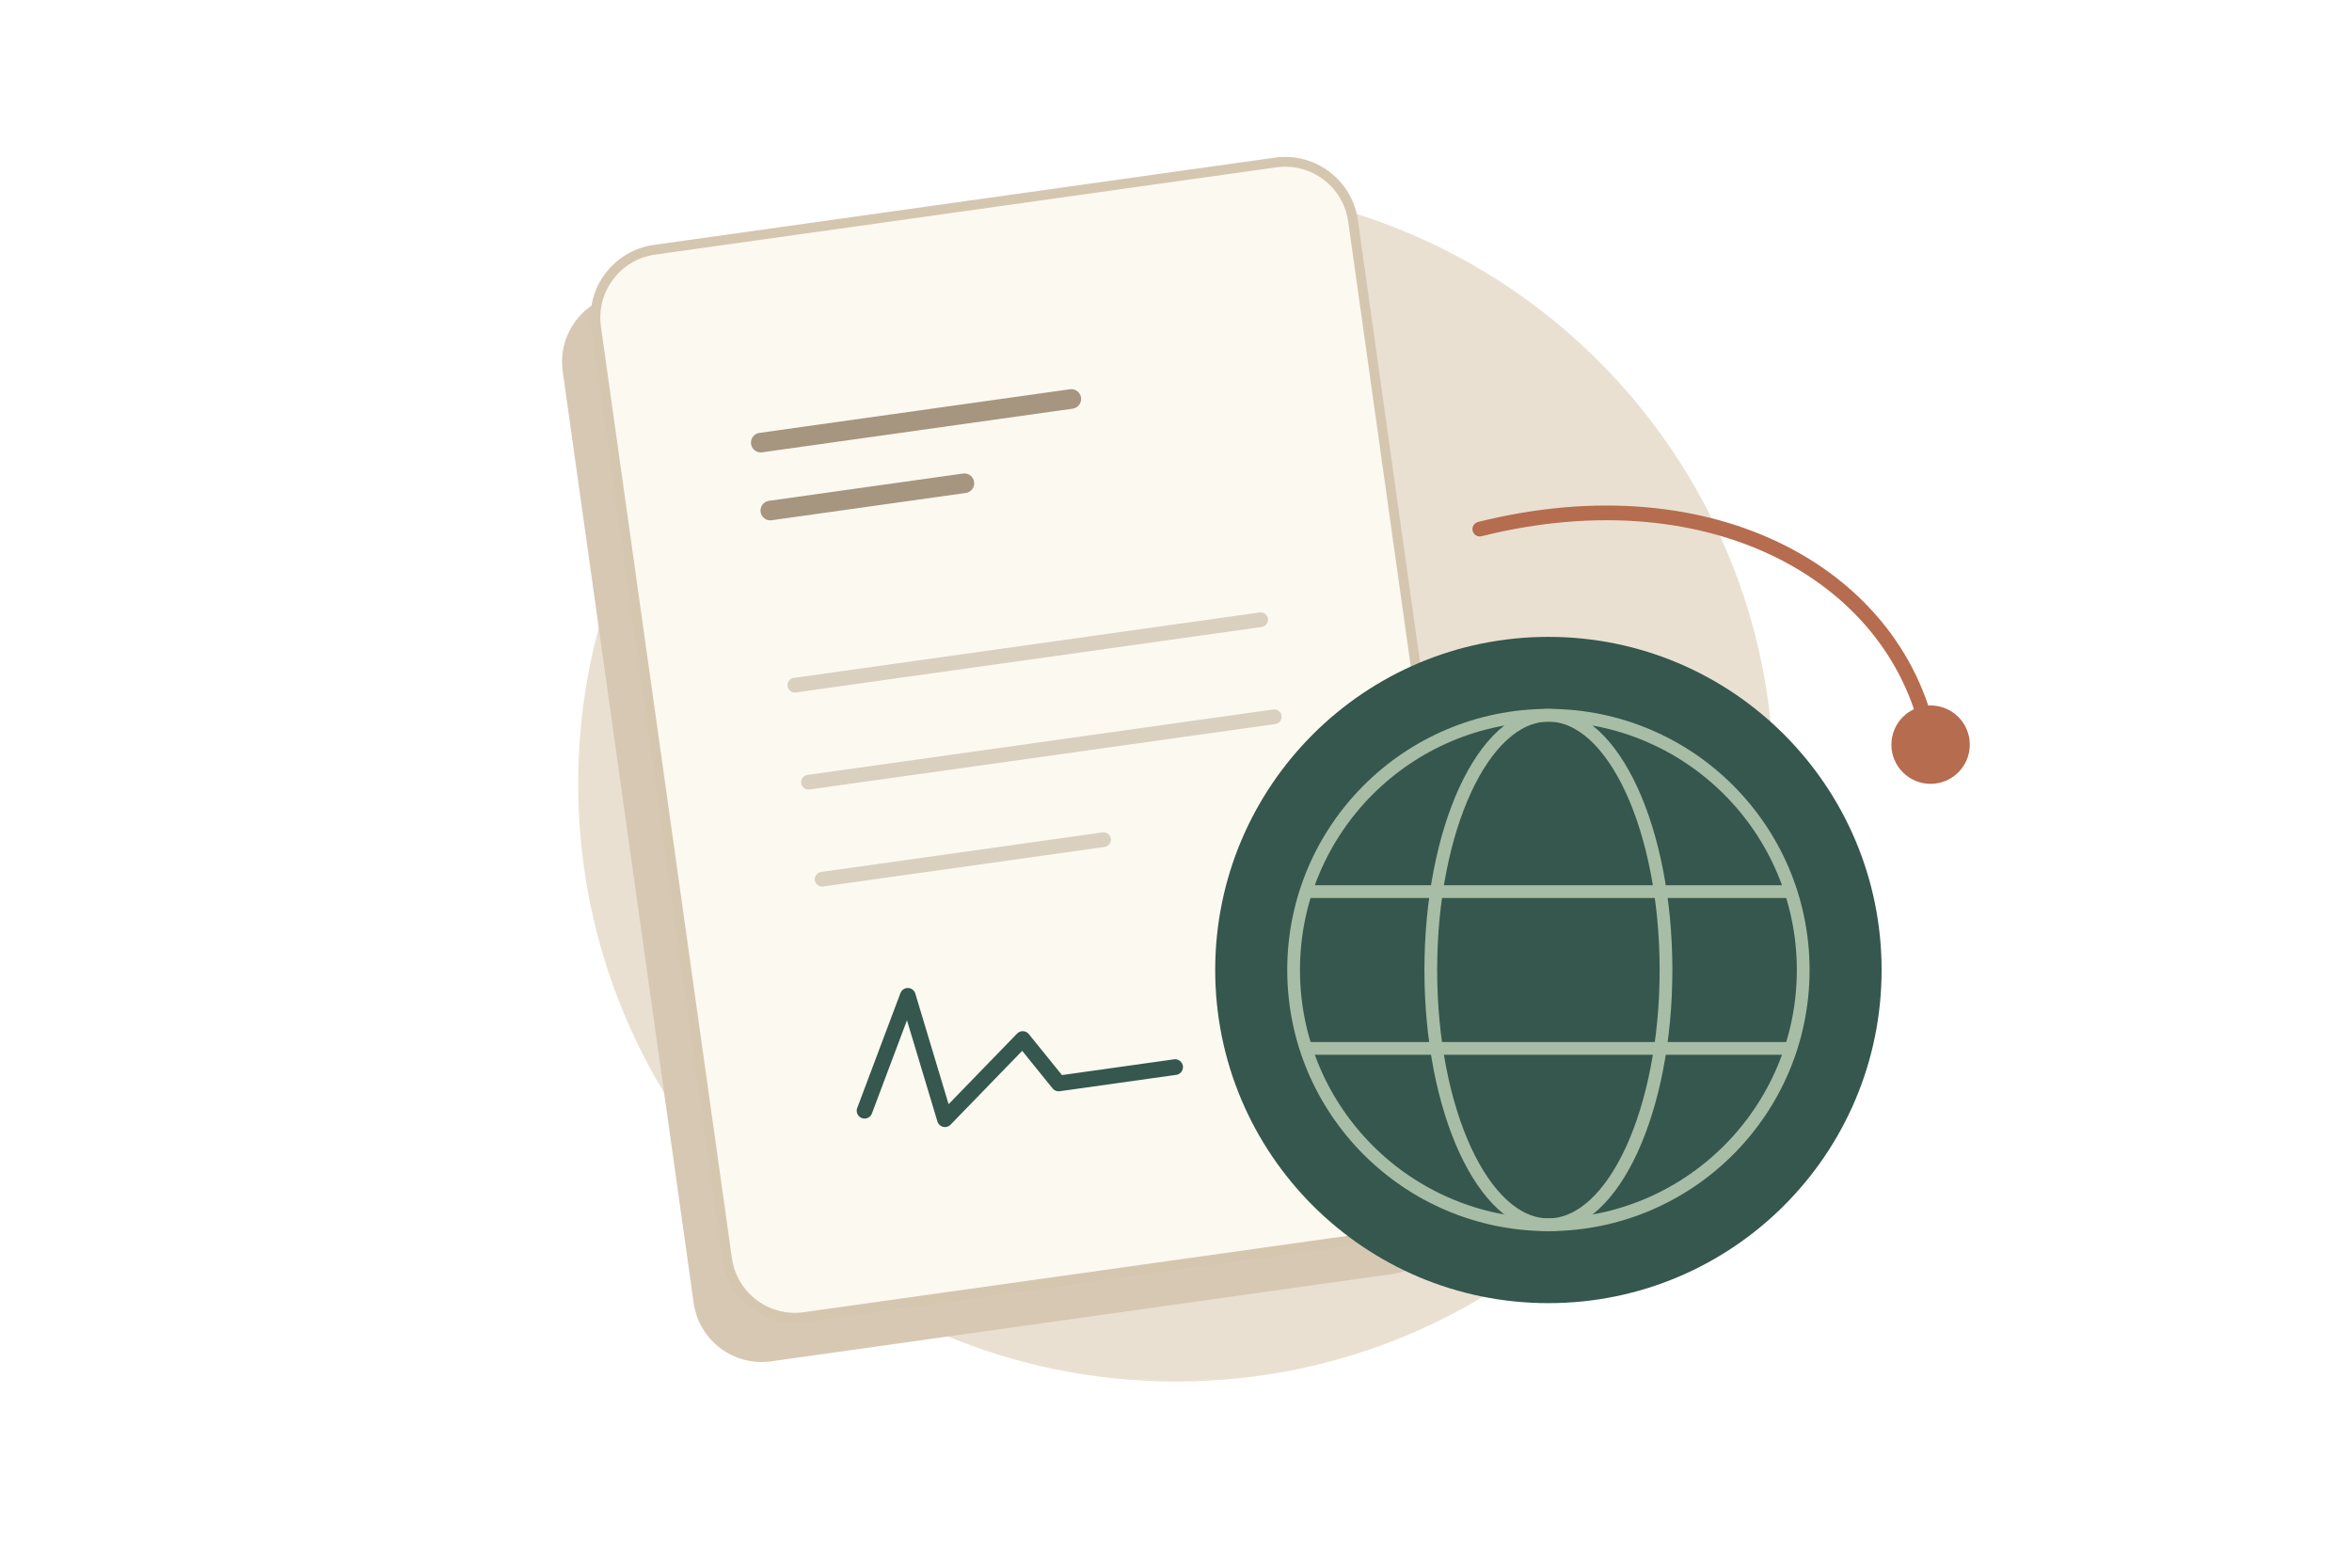
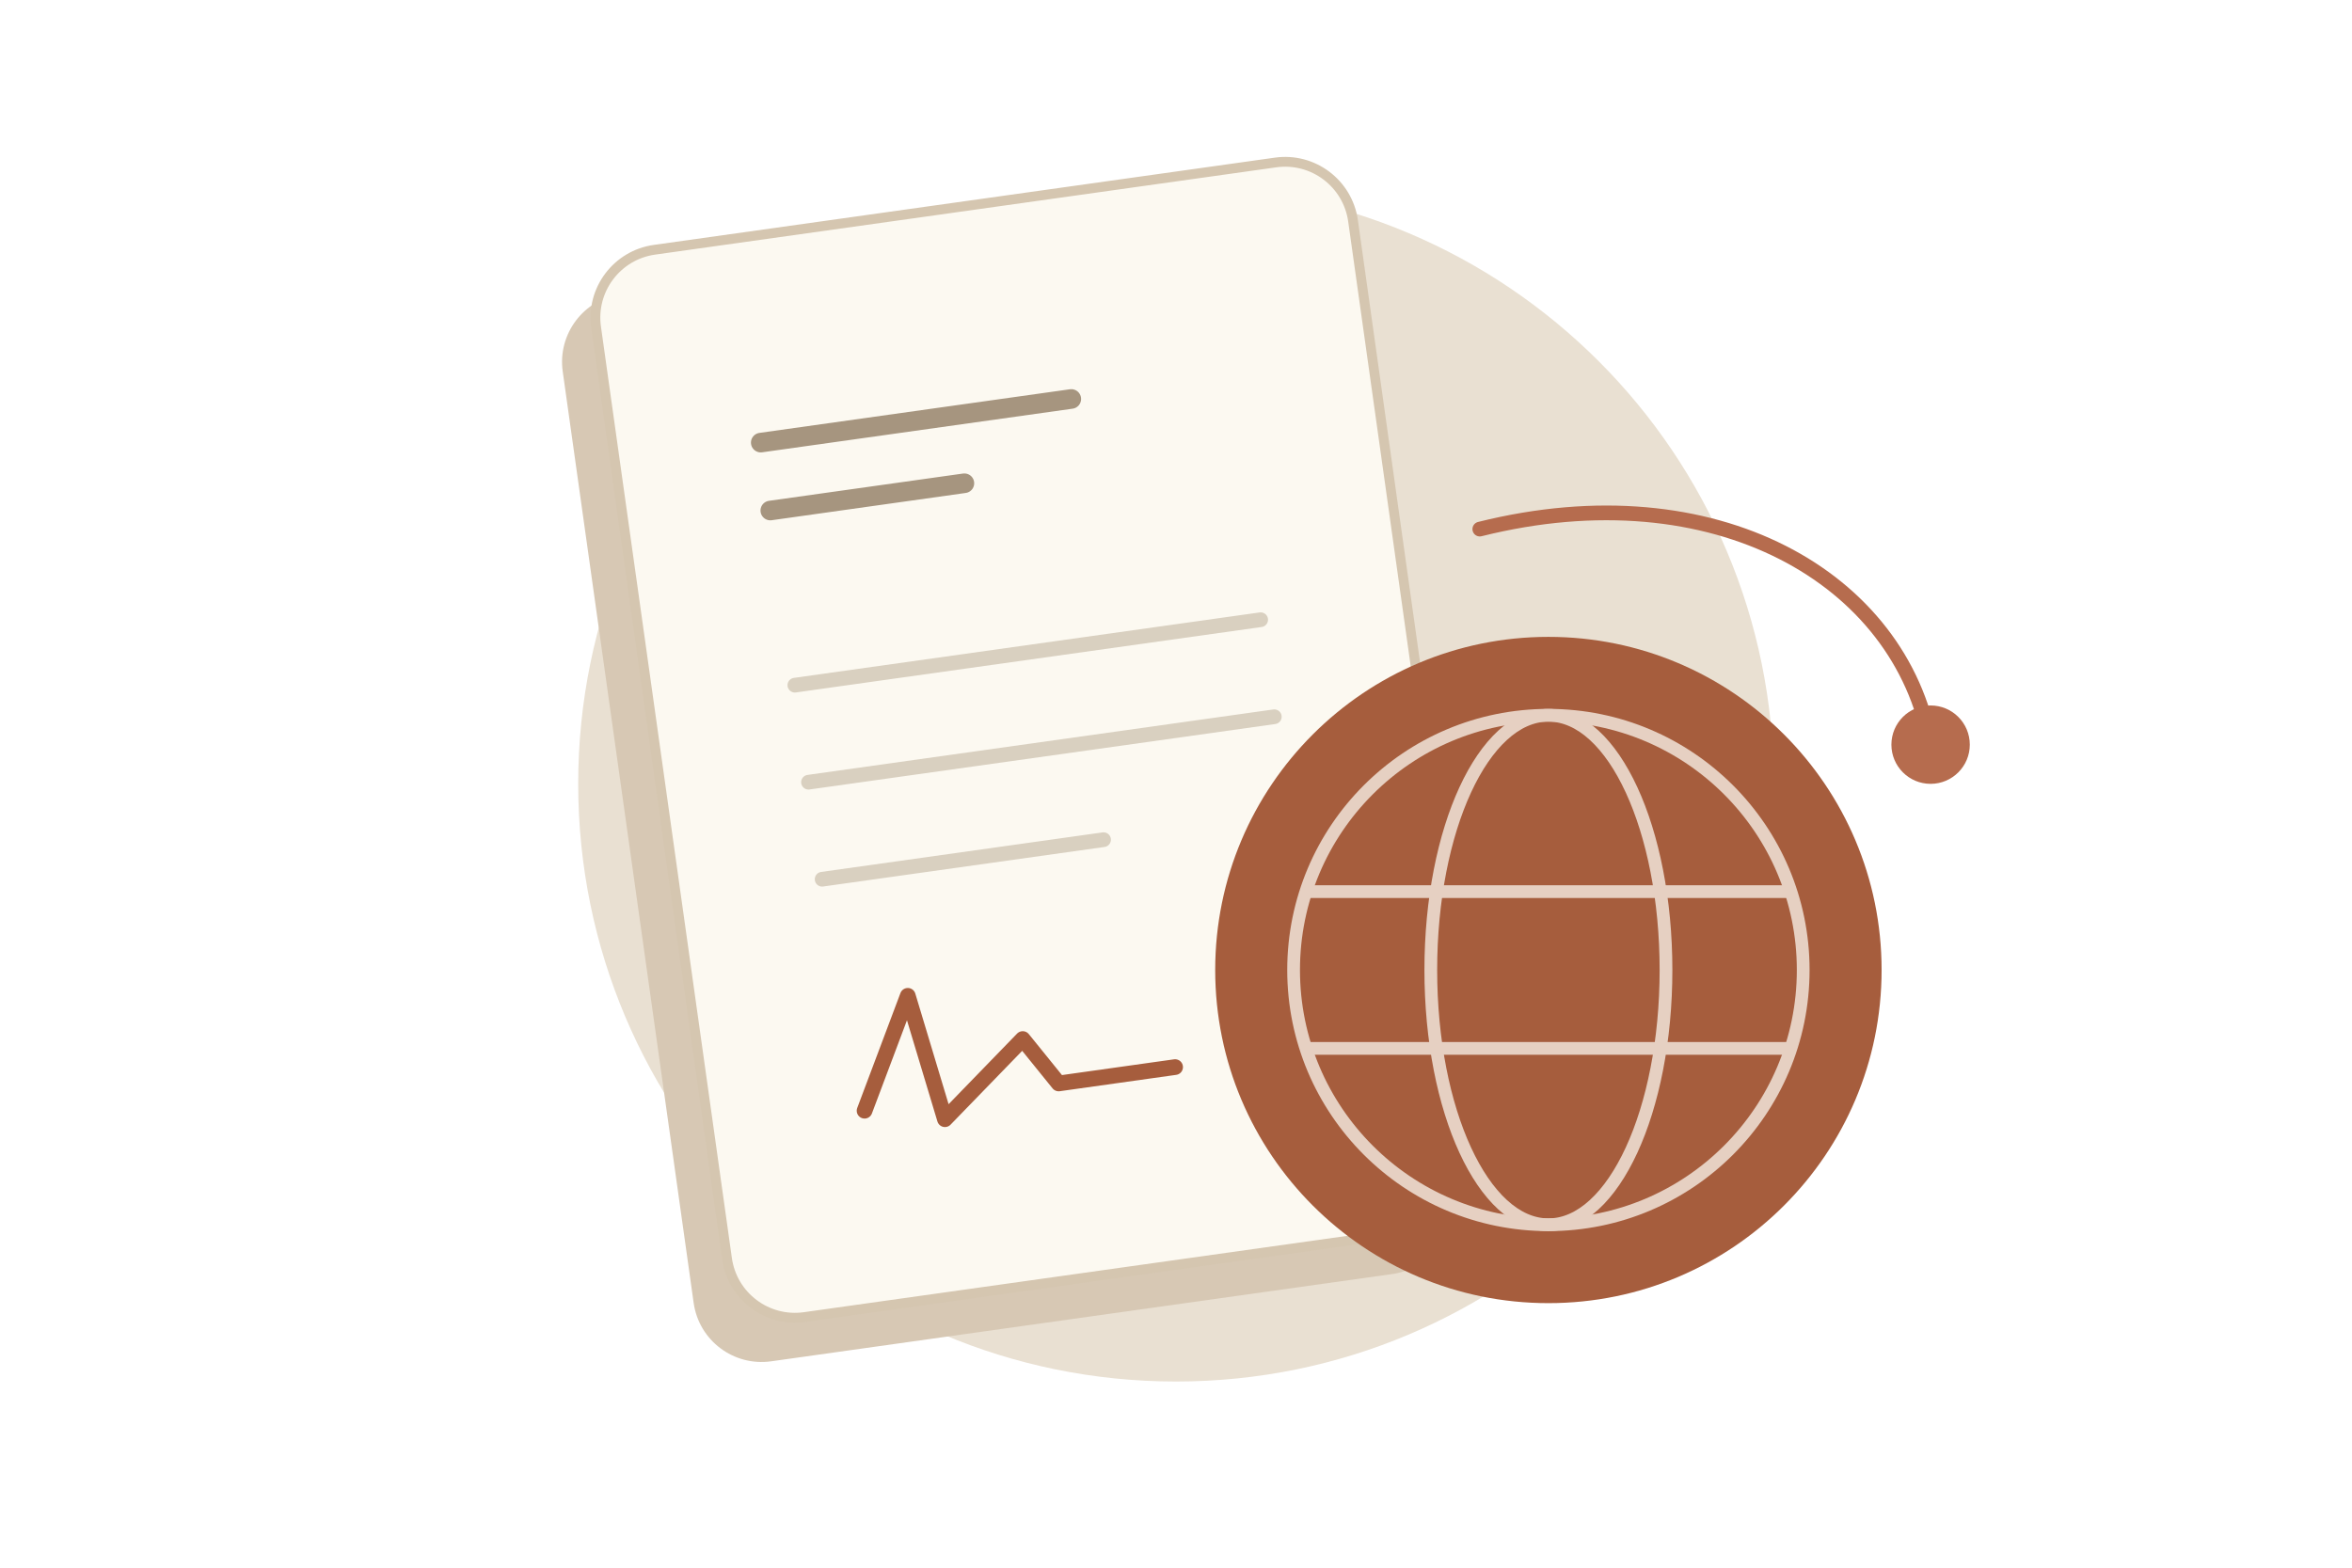
<svg xmlns="http://www.w3.org/2000/svg" viewBox="0 0 240 160" fill="none">
  <circle cx="120" cy="80" r="61" fill="#E9E0D2" />
  <g transform="rotate(-8 103 82)">
    <rect x="64" y="25" width="78" height="110" rx="7" fill="#D7C8B4" />
    <rect x="68" y="21" width="78" height="110" rx="7" fill="#FCF9F1" stroke="#D5C6B0" />
    <path d="M83 42h32M83 49h20" stroke="#A6957F" stroke-width="2" stroke-linecap="round" />
    <path d="M83 67h48M83 77h48M83 87h29" stroke="#D9D0C0" stroke-width="1.5" stroke-linecap="round" />
-     <path d="m84 111 6-11 2 13 9-7 3 5h12" stroke="#35574D" stroke-width="1.6" stroke-linecap="round" stroke-linejoin="round" />
+     <path d="m84 111 6-11 2 13 9-7 3 5h12" stroke="#A65D3D" stroke-width="1.6" stroke-linecap="round" stroke-linejoin="round" />
  </g>
-   <circle cx="158" cy="99" r="34" fill="#35574D" />
-   <circle cx="158" cy="99" r="26" stroke="#A8BDA5" stroke-width="1.3" />
-   <ellipse cx="158" cy="99" rx="12" ry="26" stroke="#A8BDA5" stroke-width="1.3" />
-   <path d="M133 91h50M133 107h50" stroke="#A8BDA5" stroke-width="1.3" />
+   <circle cx="158" cy="99" r="34" fill="#A65D3D" />
+   <circle cx="158" cy="99" r="26" stroke="#E6D0C2" stroke-width="1.3" />
+   <ellipse cx="158" cy="99" rx="12" ry="26" stroke="#E6D0C2" stroke-width="1.3" />
+   <path d="M133 91h50M133 107h50" stroke="#E6D0C2" stroke-width="1.3" />
  <path d="M151 54c24-6 43 5 46 22" stroke="#B66C4E" stroke-width="1.5" stroke-linecap="round" />
  <circle cx="197" cy="76" r="4" fill="#B66C4E" />
</svg>
